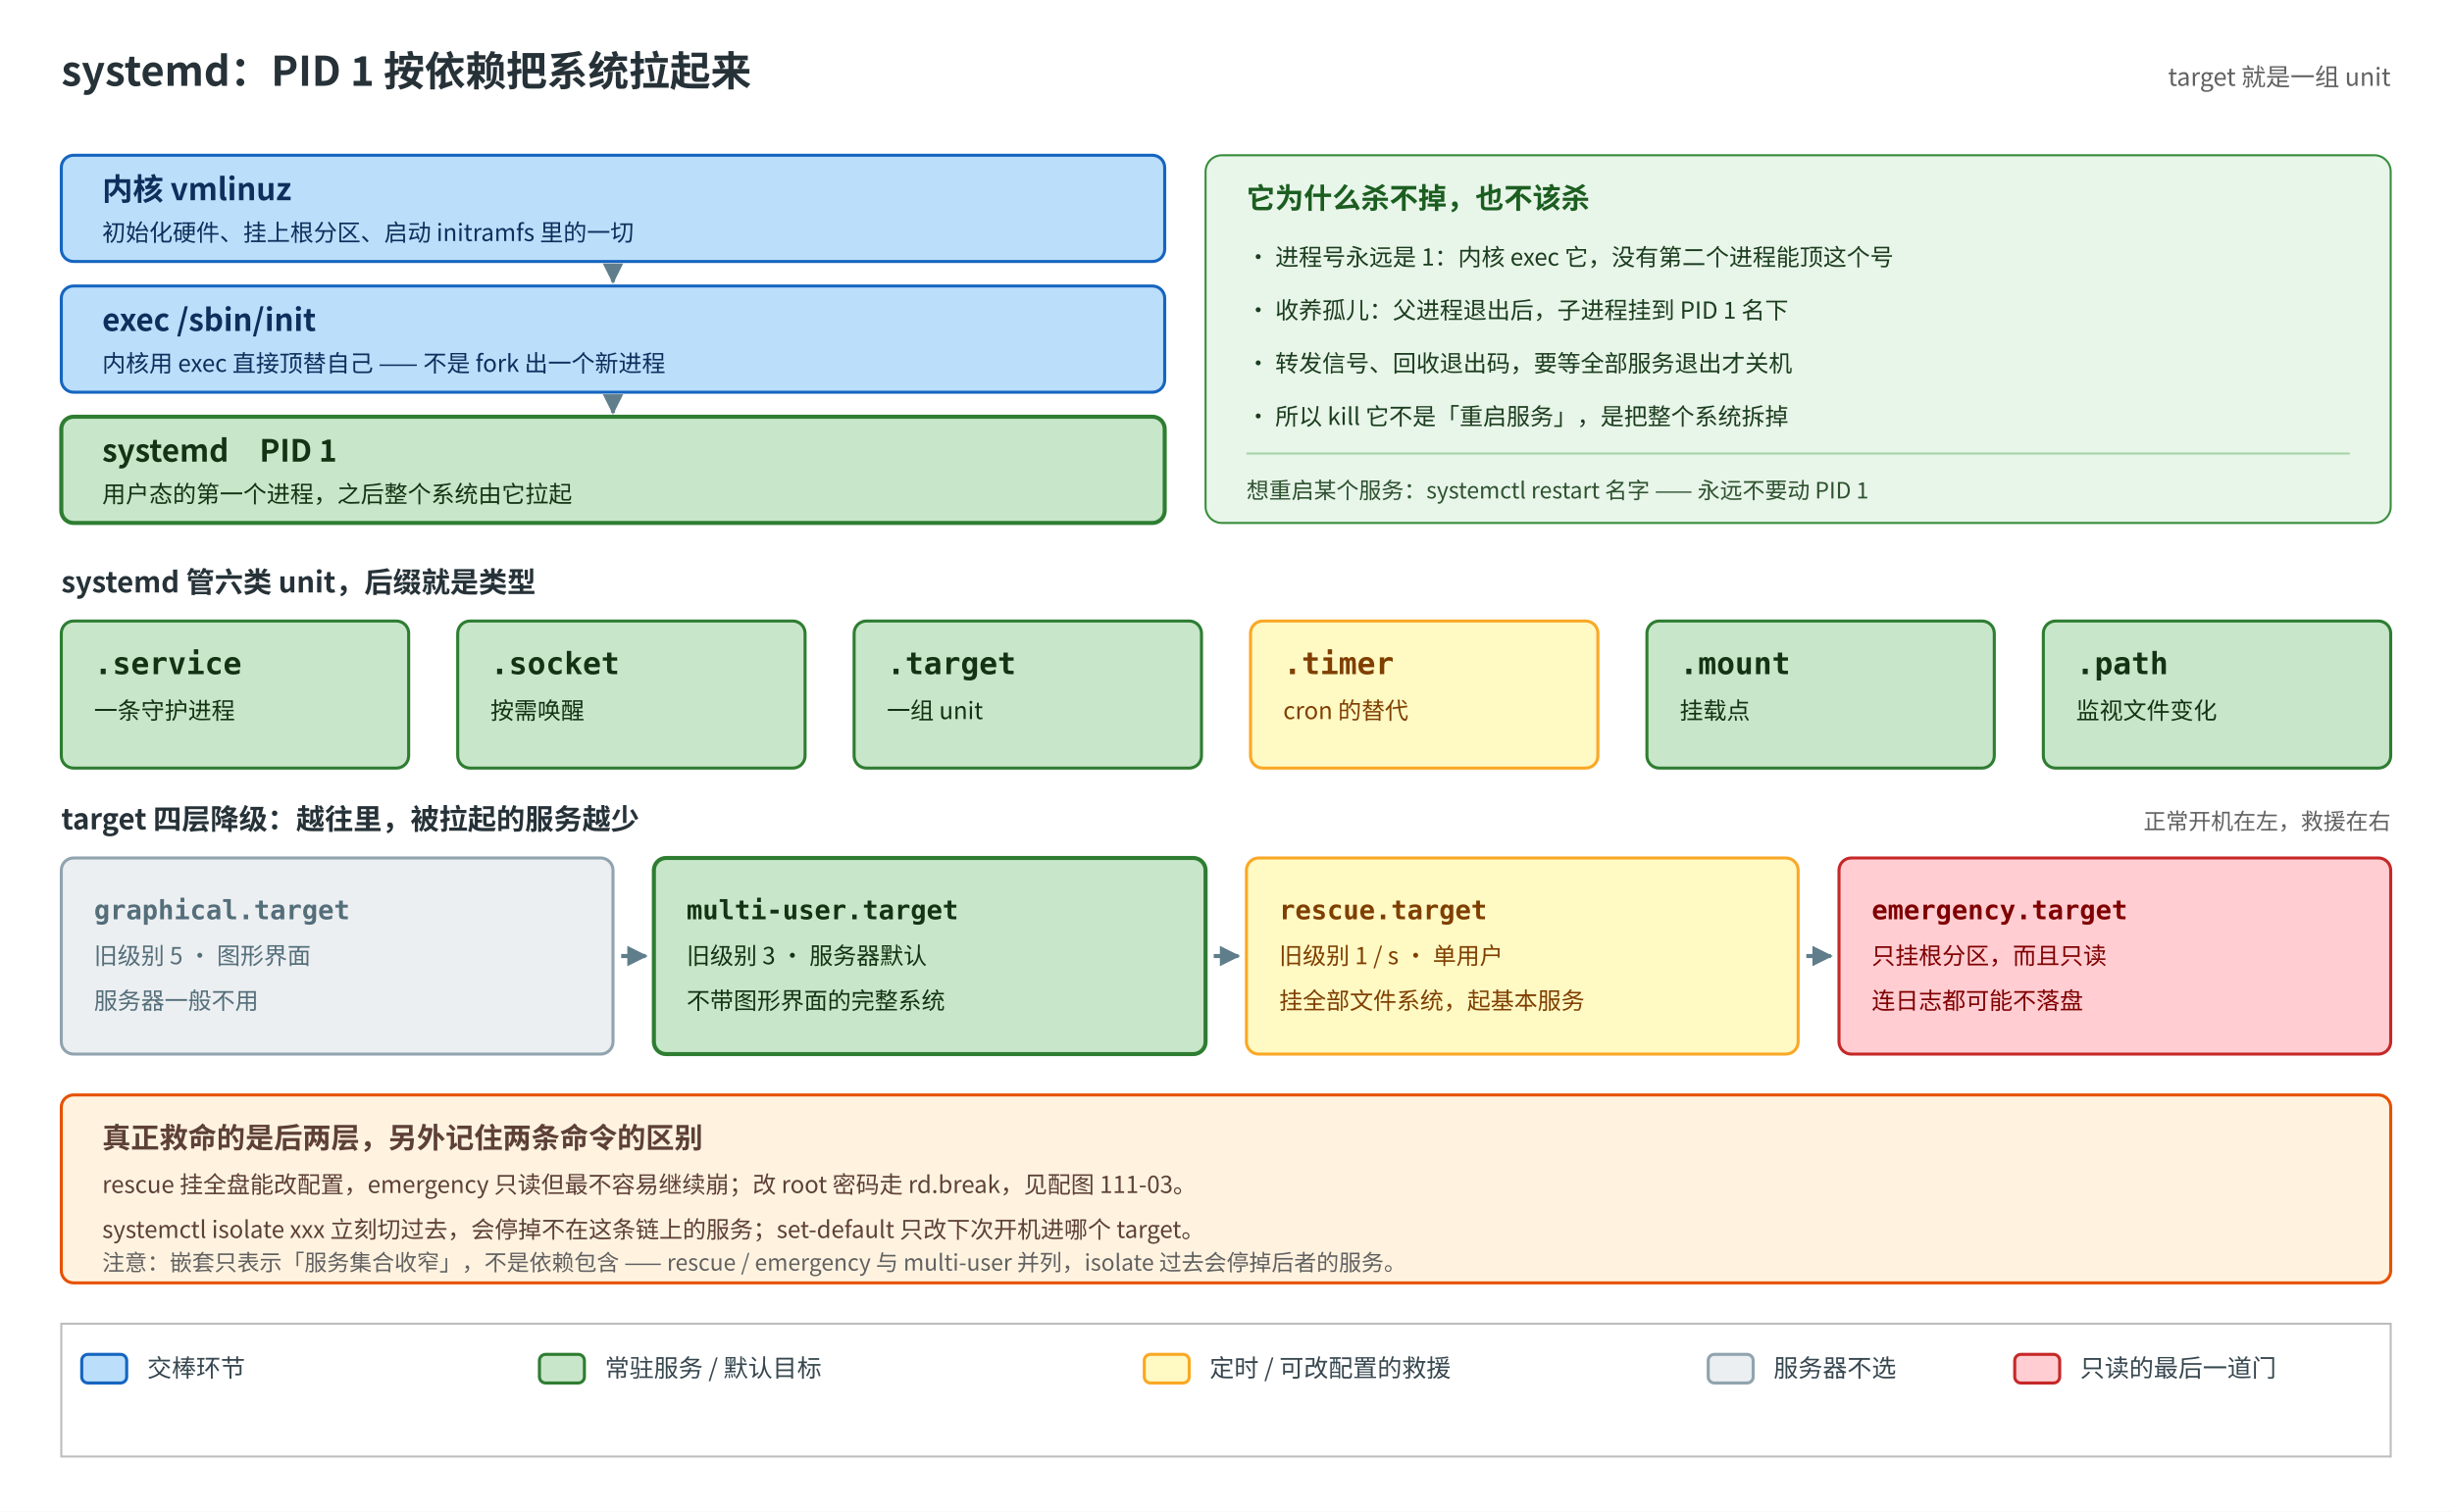
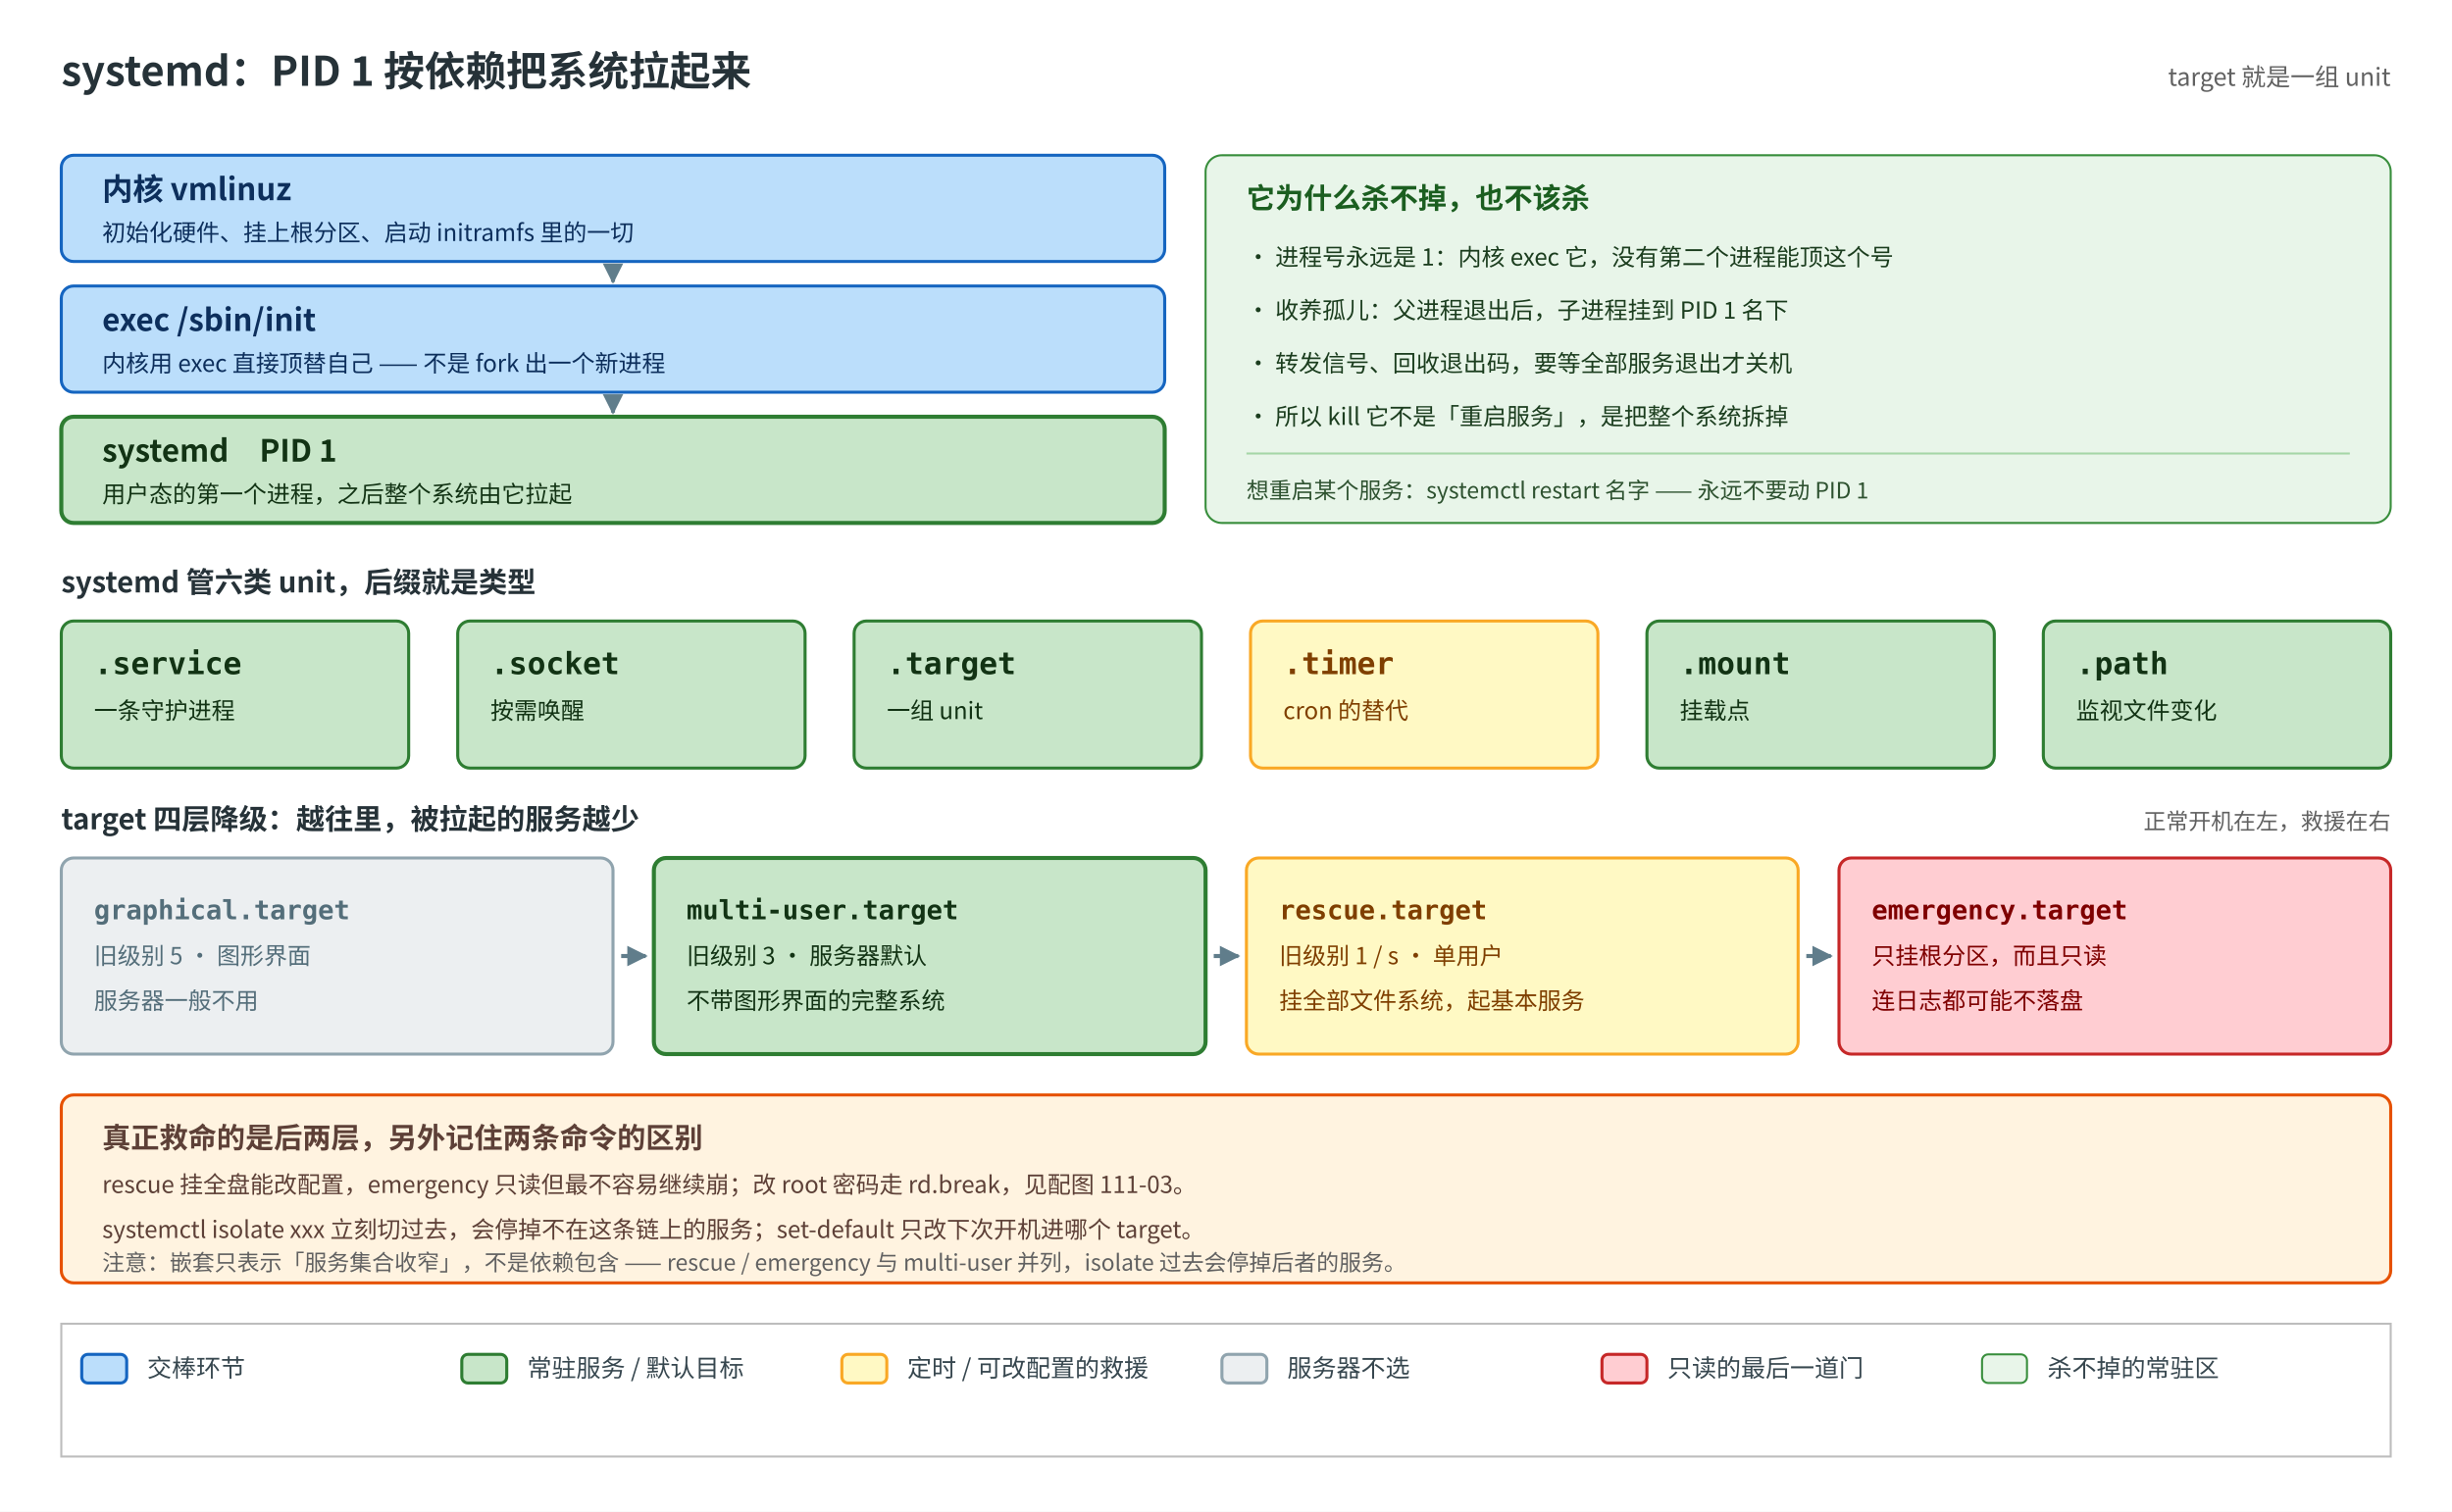
<svg xmlns="http://www.w3.org/2000/svg" viewBox="0 0 1200 740" font-family="'Microsoft YaHei','PingFang SC','Noto Sans CJK SC',sans-serif">
  <rect x="0" y="0" width="1200" height="740" fill="#ffffff" />
  <defs>
    <marker id="arrow" viewBox="0 0 10 10" refX="9" refY="5" markerWidth="10" markerHeight="10" markerUnits="userSpaceOnUse" orient="auto-start-reverse">
      <path d="M 0 0 L 10 5 L 0 10 z" fill="#607d8b" />
    </marker>
  </defs>
  <text x="30" y="42" font-size="20" font-weight="bold" fill="#263238">systemd：PID 1 按依赖把系统拉起来</text>
  <text x="1170" y="42" font-size="12" fill="#616161" text-anchor="end">target 就是一组 unit</text>
  <rect x="30" y="76" width="540" height="52" rx="6" fill="#bbdefb" stroke="#1565c0" stroke-width="1.5" />
  <text x="50" y="98" font-size="15" font-weight="bold" fill="#0d2f5c">内核 vmlinuz</text>
  <text x="50" y="118" font-size="11.5" fill="#0d2f5c">初始化硬件、挂上根分区、启动 initramfs 里的一切</text>
  <line x1="300" y1="130" x2="300" y2="138" stroke="#607d8b" stroke-width="2" marker-end="url(#arrow)" />
  <rect x="30" y="140" width="540" height="52" rx="6" fill="#bbdefb" stroke="#1565c0" stroke-width="1.5" />
  <text x="50" y="162" font-size="15" font-weight="bold" fill="#0d2f5c">exec /sbin/init</text>
  <text x="50" y="182" font-size="11.5" fill="#0d2f5c">内核用 exec 直接顶替自己 —— 不是 fork 出一个新进程</text>
  <line x1="300" y1="194" x2="300" y2="202" stroke="#607d8b" stroke-width="2" marker-end="url(#arrow)" />
  <rect x="30" y="204" width="540" height="52" rx="6" fill="#c8e6c9" stroke="#2e7d32" stroke-width="2" />
  <text x="50" y="226" font-size="15" font-weight="bold" fill="#123314">systemd　PID 1</text>
  <text x="50" y="246" font-size="11.5" fill="#123314">用户态的第一个进程，之后整个系统由它拉起</text>
  <rect x="590" y="76" width="580" height="180" rx="8" fill="#e8f5e9" stroke="#388e3c" stroke-width="1" />
  <text x="610" y="102" font-size="14" font-weight="bold" fill="#1b5e20">它为什么杀不掉，也不该杀</text>
  <text x="610" y="130" font-size="11.5" fill="#1b3d1e">· 进程号永远是 1：内核 exec 它，没有第二个进程能顶这个号</text>
  <text x="610" y="156" font-size="11.5" fill="#1b3d1e">· 收养孤儿：父进程退出后，子进程挂到 PID 1 名下</text>
  <text x="610" y="182" font-size="11.5" fill="#1b3d1e">· 转发信号、回收退出码，要等全部服务退出才关机</text>
  <text x="610" y="208" font-size="11.5" fill="#1b3d1e">· 所以 kill 它不是「重启服务」，是把整个系统拆掉</text>
  <line x1="610" y1="222" x2="1150" y2="222" stroke="#a5d6a7" stroke-width="1" />
  <text x="610" y="244" font-size="11" fill="#2e5230">想重启某个服务：systemctl restart 名字 —— 永远不要动 PID 1</text>
  <text x="30" y="290" font-size="14" font-weight="bold" fill="#263238">systemd 管六类 unit，后缀就是类型</text>
  <rect x="30" y="304" width="170" height="72" rx="6" fill="#c8e6c9" stroke="#2e7d32" stroke-width="1.5" />
  <text x="46" y="330" font-size="15" font-weight="bold" fill="#123314" font-family="ui-monospace,Menlo,Consolas,monospace">.service</text>
  <text x="46" y="352" font-size="11.5" fill="#123314">一条守护进程</text>
  <rect x="224" y="304" width="170" height="72" rx="6" fill="#c8e6c9" stroke="#2e7d32" stroke-width="1.5" />
  <text x="240" y="330" font-size="15" font-weight="bold" fill="#123314" font-family="ui-monospace,Menlo,Consolas,monospace">.socket</text>
  <text x="240" y="352" font-size="11.5" fill="#123314">按需唤醒</text>
  <rect x="418" y="304" width="170" height="72" rx="6" fill="#c8e6c9" stroke="#2e7d32" stroke-width="1.5" />
  <text x="434" y="330" font-size="15" font-weight="bold" fill="#123314" font-family="ui-monospace,Menlo,Consolas,monospace">.target</text>
  <text x="434" y="352" font-size="11.5" fill="#123314">一组 unit</text>
  <rect x="612" y="304" width="170" height="72" rx="6" fill="#fff9c4" stroke="#f9a825" stroke-width="1.5" />
  <text x="628" y="330" font-size="15" font-weight="bold" fill="#7f3f00" font-family="ui-monospace,Menlo,Consolas,monospace">.timer</text>
  <text x="628" y="352" font-size="11.5" fill="#7f3f00">cron 的替代</text>
  <rect x="806" y="304" width="170" height="72" rx="6" fill="#c8e6c9" stroke="#2e7d32" stroke-width="1.5" />
  <text x="822" y="330" font-size="15" font-weight="bold" fill="#123314" font-family="ui-monospace,Menlo,Consolas,monospace">.mount</text>
  <text x="822" y="352" font-size="11.5" fill="#123314">挂载点</text>
  <rect x="1000" y="304" width="170" height="72" rx="6" fill="#c8e6c9" stroke="#2e7d32" stroke-width="1.5" />
  <text x="1016" y="330" font-size="15" font-weight="bold" fill="#123314" font-family="ui-monospace,Menlo,Consolas,monospace">.path</text>
  <text x="1016" y="352" font-size="11.5" fill="#123314">监视文件变化</text>
  <text x="30" y="406" font-size="14" font-weight="bold" fill="#263238">target 四层降级：越往里，被拉起的服务越少</text>
  <text x="1170" y="406" font-size="11" fill="#616161" text-anchor="end">正常开机在左，救援在右</text>
  <rect x="30" y="420" width="270" height="96" rx="6" fill="#eceff1" stroke="#90a4ae" stroke-width="1.5" />
  <text x="46" y="450" font-size="13" font-weight="bold" fill="#546e7a" font-family="ui-monospace,Menlo,Consolas,monospace">graphical.target</text>
  <text x="46" y="472" font-size="11.5" fill="#546e7a">旧级别 5 · 图形界面</text>
  <text x="46" y="494" font-size="11.5" fill="#546e7a">服务器一般不用</text>
  <line x1="304" y1="468" x2="316" y2="468" stroke="#607d8b" stroke-width="2" marker-end="url(#arrow)" />
  <rect x="320" y="420" width="270" height="96" rx="6" fill="#c8e6c9" stroke="#2e7d32" stroke-width="2" />
  <text x="336" y="450" font-size="13" font-weight="bold" fill="#123314" font-family="ui-monospace,Menlo,Consolas,monospace">multi-user.target</text>
  <text x="336" y="472" font-size="11.5" fill="#123314">旧级别 3 · 服务器默认</text>
  <text x="336" y="494" font-size="11.5" fill="#123314">不带图形界面的完整系统</text>
  <line x1="594" y1="468" x2="606" y2="468" stroke="#607d8b" stroke-width="2" marker-end="url(#arrow)" />
  <rect x="610" y="420" width="270" height="96" rx="6" fill="#fff9c4" stroke="#f9a825" stroke-width="1.5" />
  <text x="626" y="450" font-size="13" font-weight="bold" fill="#7f3f00" font-family="ui-monospace,Menlo,Consolas,monospace">rescue.target</text>
  <text x="626" y="472" font-size="11.5" fill="#7f3f00">旧级别 1 / s · 单用户</text>
  <text x="626" y="494" font-size="11.5" fill="#7f3f00">挂全部文件系统，起基本服务</text>
  <line x1="884" y1="468" x2="896" y2="468" stroke="#607d8b" stroke-width="2" marker-end="url(#arrow)" />
  <rect x="900" y="420" width="270" height="96" rx="6" fill="#ffcdd2" stroke="#c62828" stroke-width="1.5" />
  <text x="916" y="450" font-size="13" font-weight="bold" fill="#7f0000" font-family="ui-monospace,Menlo,Consolas,monospace">emergency.target</text>
  <text x="916" y="472" font-size="11.5" fill="#7f0000">只挂根分区，而且只读</text>
  <text x="916" y="494" font-size="11.5" fill="#7f0000">连日志都可能不落盘</text>
  <rect x="30" y="536" width="1140" height="92" rx="6" fill="#fff3e0" stroke="#e65100" stroke-width="1.5" />
  <text x="50" y="562" font-size="14" font-weight="bold" fill="#5d4037">真正救命的是后两层，另外记住两条命令的区别</text>
  <text x="50" y="584" font-size="11.5" fill="#5d4037">rescue 挂全盘能改配置，emergency 只读但最不容易继续崩；改 root 密码走 rd.break，见配图 111-03。</text>
  <text x="50" y="606" font-size="11.5" fill="#5d4037">systemctl isolate xxx 立刻切过去，会停掉不在这条链上的服务；set-default 只改下次开机进哪个 target。</text>
  <text x="50" y="622" font-size="11" fill="#616161">注意：嵌套只表示「服务集合收窄」，不是依赖包含 —— rescue / emergency 与 multi-user 并列，isolate 过去会停掉后者的服务。</text>
  <rect x="30" y="648" width="1140" height="65" fill="#ffffff" stroke="#bdbdbd" stroke-width="1" />
  <rect x="40" y="663" width="22" height="14" rx="3" fill="#bbdefb" stroke="#1565c0" stroke-width="1.5" />
  <text x="72" y="674" font-size="12" fill="#37474f">交棒环节</text>
-   <rect x="264" y="663" width="22" height="14" rx="3" fill="#c8e6c9" stroke="#2e7d32" stroke-width="1.5" />
-   <text x="296" y="674" font-size="12" fill="#37474f">常驻服务 / 默认目标</text>
-   <rect x="560" y="663" width="22" height="14" rx="3" fill="#fff9c4" stroke="#f9a825" stroke-width="1.5" />
-   <text x="592" y="674" font-size="12" fill="#37474f">定时 / 可改配置的救援</text>
-   <rect x="836" y="663" width="22" height="14" rx="3" fill="#eceff1" stroke="#90a4ae" stroke-width="1.5" />
-   <text x="868" y="674" font-size="12" fill="#37474f">服务器不选</text>
-   <rect x="986" y="663" width="22" height="14" rx="3" fill="#ffcdd2" stroke="#c62828" stroke-width="1.5" />
-   <text x="1018" y="674" font-size="12" fill="#37474f">只读的最后一道门</text>
+   <rect x="226" y="663" width="22" height="14" rx="3" fill="#c8e6c9" stroke="#2e7d32" stroke-width="1.5" />
+   <text x="258" y="674" font-size="12" fill="#37474f">常驻服务 / 默认目标</text>
+   <rect x="412" y="663" width="22" height="14" rx="3" fill="#fff9c4" stroke="#f9a825" stroke-width="1.5" />
+   <text x="444" y="674" font-size="12" fill="#37474f">定时 / 可改配置的救援</text>
+   <rect x="598" y="663" width="22" height="14" rx="3" fill="#eceff1" stroke="#90a4ae" stroke-width="1.5" />
+   <text x="630" y="674" font-size="12" fill="#37474f">服务器不选</text>
+   <rect x="784" y="663" width="22" height="14" rx="3" fill="#ffcdd2" stroke="#c62828" stroke-width="1.5" />
+   <text x="816" y="674" font-size="12" fill="#37474f">只读的最后一道门</text>
+   <rect x="970" y="663" width="22" height="14" rx="3" fill="#e8f5e9" stroke="#388e3c" stroke-width="1" />
+   <text x="1002" y="674" font-size="12" fill="#37474f">杀不掉的常驻区</text>
</svg>
